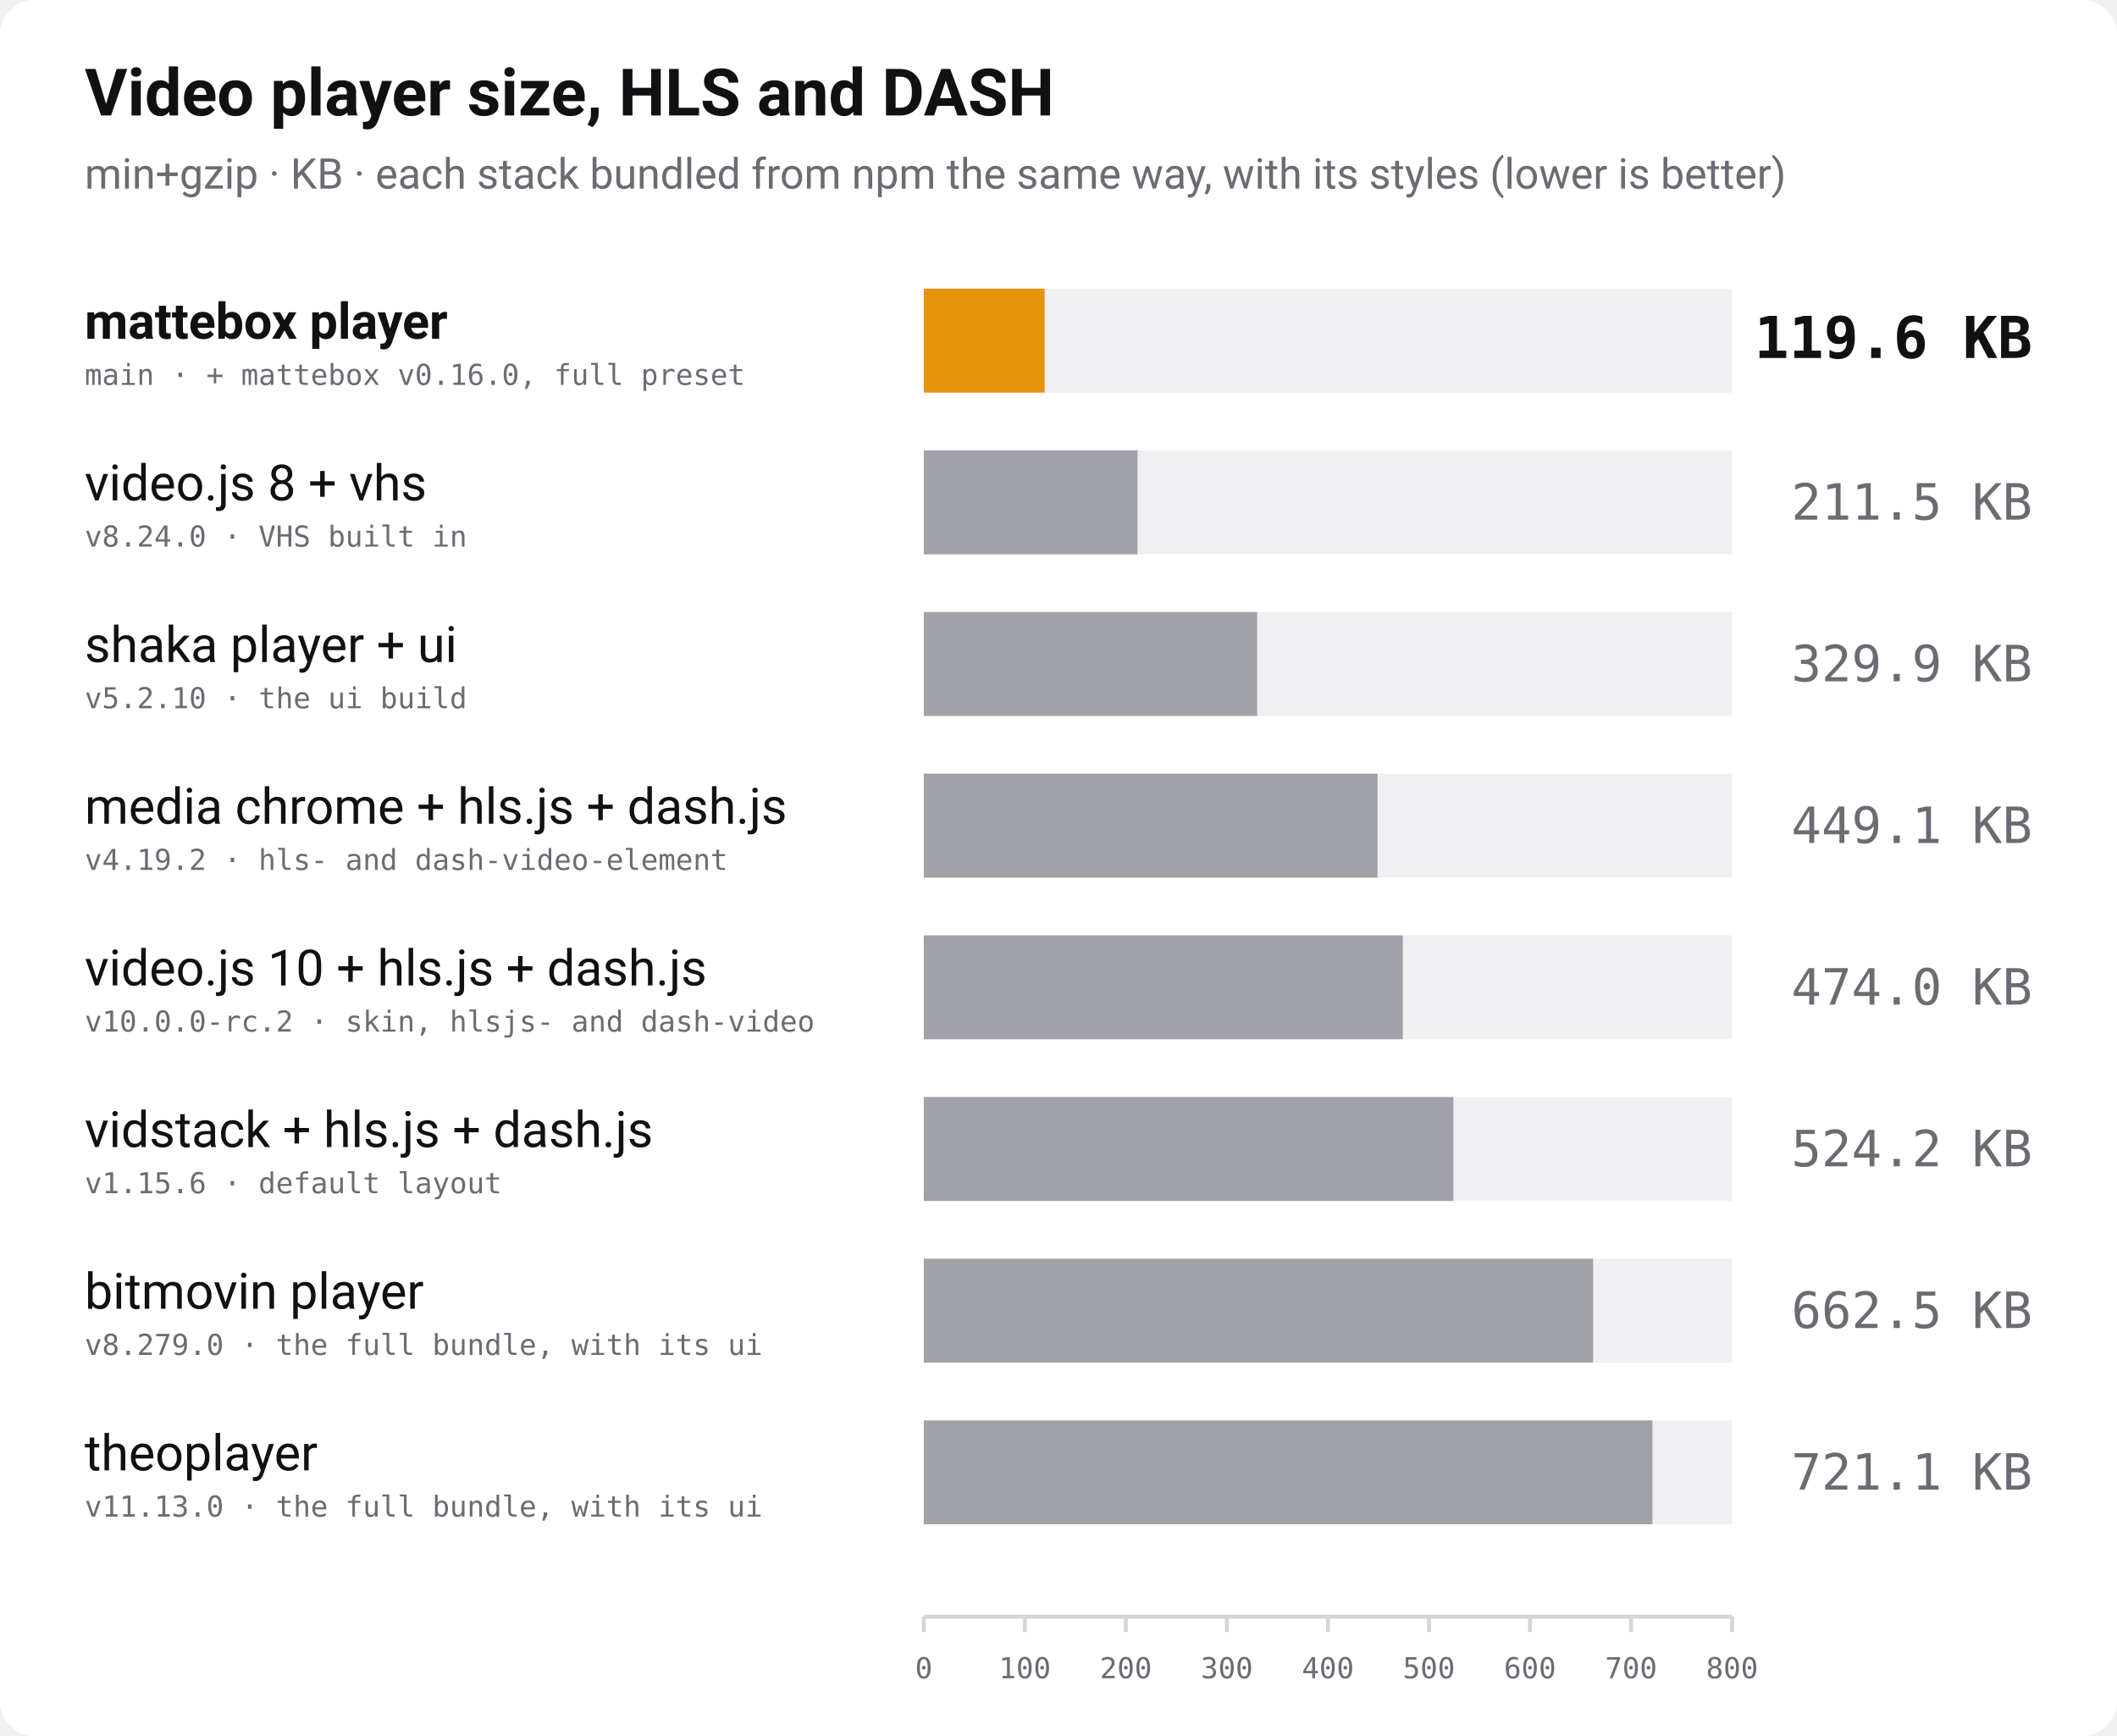
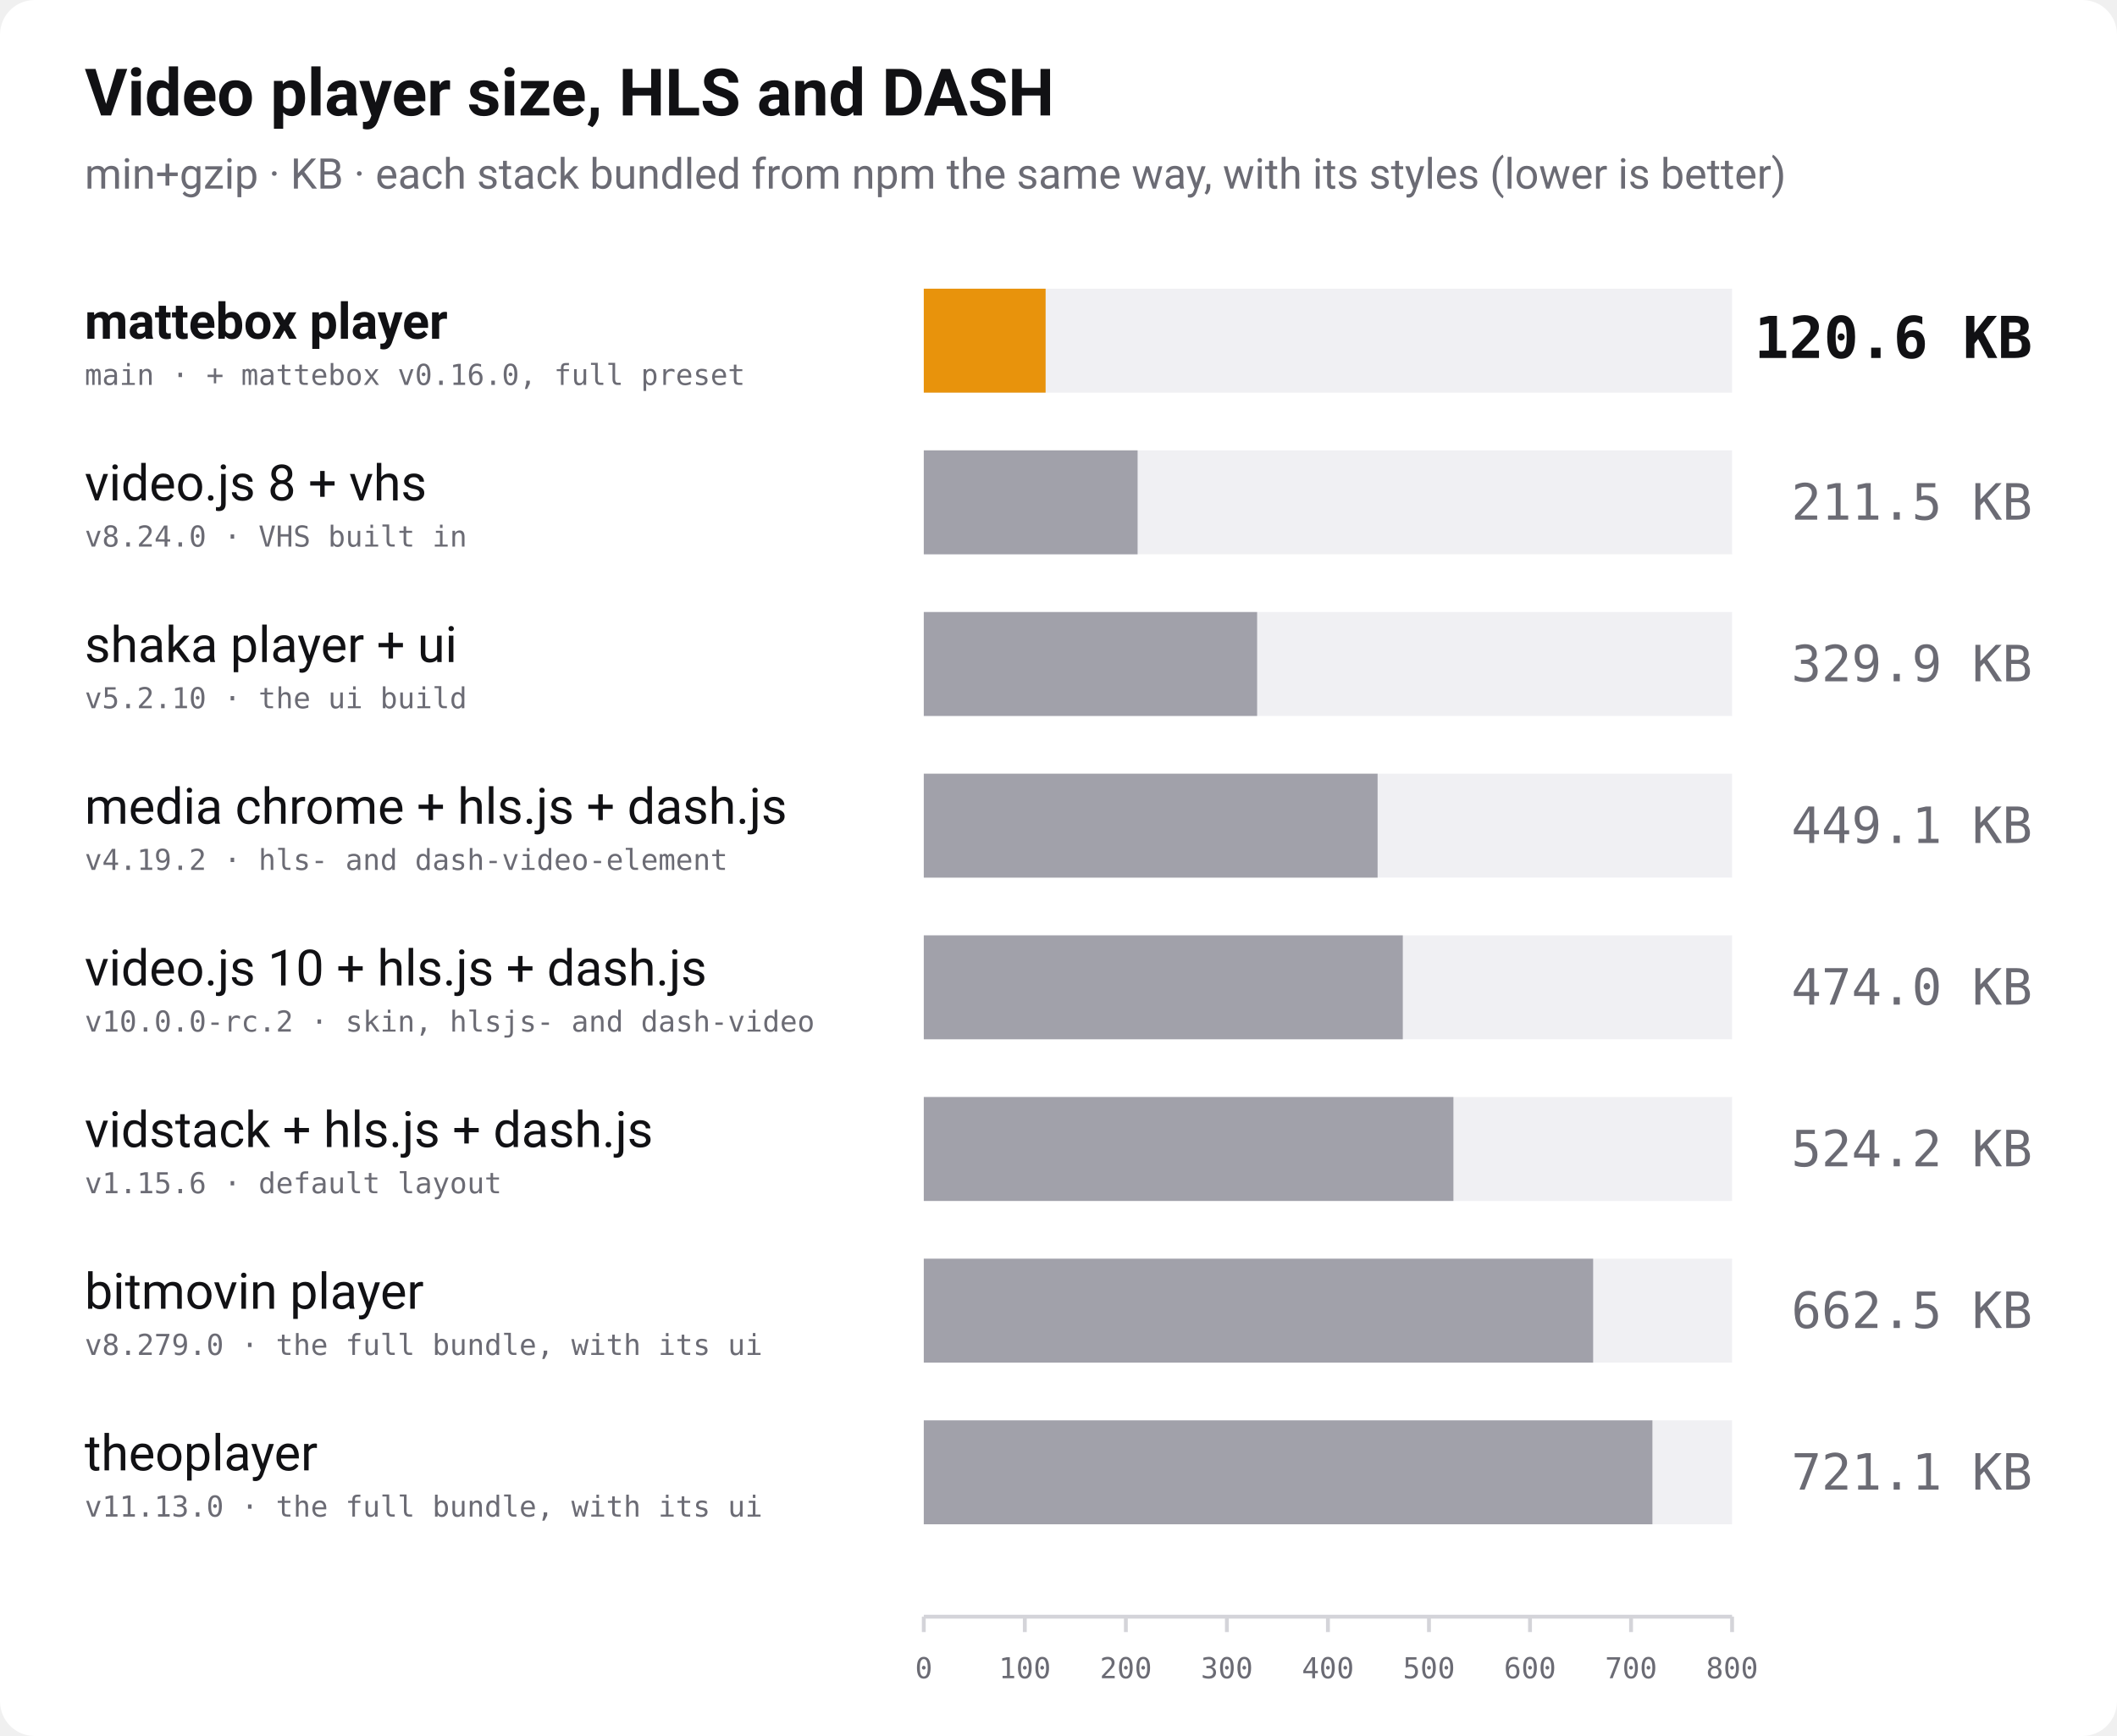
<svg xmlns="http://www.w3.org/2000/svg" width="1100" height="902" viewBox="0 0 1100 902" role="img" aria-label="Bundle size of video players with HLS and DASH playback, min+gzip, lower is better">
  <rect width="1100" height="902" rx="18" fill="#ffffff" />
  <text x="44" y="60" font-family="-apple-system, 'Segoe UI', Roboto, Helvetica, Arial, sans-serif" font-size="34" font-weight="700" fill="#111114">Video player size, HLS and DASH</text>
  <text x="44" y="98" font-family="-apple-system, 'Segoe UI', Roboto, Helvetica, Arial, sans-serif" font-size="22" fill="#6b6b74">min+gzip · KB · each stack bundled from npm the same way, with its styles (lower is better)</text>
  <text x="44" y="176" font-family="-apple-system, 'Segoe UI', Roboto, Helvetica, Arial, sans-serif" font-size="26" font-weight="700" fill="#111114">mattebox player</text>
  <text x="44" y="200" font-family="ui-monospace, 'SF Mono', Menlo, Consolas, monospace" font-size="15" fill="#6b6b74">main · + mattebox v0.16.0, full preset</text>
  <rect x="480" y="150" width="420" height="54" fill="#f0f0f3" />
-   <rect x="480" y="150" width="62.8" height="54" fill="#e8930c" />
-   <text x="1056" y="186" text-anchor="end" font-family="ui-monospace, 'SF Mono', Menlo, Consolas, monospace" font-size="30" font-weight="700" fill="#111114">119.6 KB</text>
+   <rect x="480" y="150" width="63.3" height="54" fill="#e8930c" />
+   <text x="1056" y="186" text-anchor="end" font-family="ui-monospace, 'SF Mono', Menlo, Consolas, monospace" font-size="30" font-weight="700" fill="#111114">120.6 KB</text>
  <text x="44" y="260" font-family="-apple-system, 'Segoe UI', Roboto, Helvetica, Arial, sans-serif" font-size="26" font-weight="400" fill="#111114">video.js 8 + vhs</text>
  <text x="44" y="284" font-family="ui-monospace, 'SF Mono', Menlo, Consolas, monospace" font-size="15" fill="#6b6b74">v8.24.0 · VHS built in</text>
  <rect x="480" y="234" width="420" height="54" fill="#f0f0f3" />
  <rect x="480" y="234" width="111.1" height="54" fill="#a1a1aa" />
  <text x="1056" y="270" text-anchor="end" font-family="ui-monospace, 'SF Mono', Menlo, Consolas, monospace" font-size="26" font-weight="400" fill="#6b6b74">211.5 KB</text>
  <text x="44" y="344" font-family="-apple-system, 'Segoe UI', Roboto, Helvetica, Arial, sans-serif" font-size="26" font-weight="400" fill="#111114">shaka player + ui</text>
  <text x="44" y="368" font-family="ui-monospace, 'SF Mono', Menlo, Consolas, monospace" font-size="15" fill="#6b6b74">v5.2.10 · the ui build</text>
  <rect x="480" y="318" width="420" height="54" fill="#f0f0f3" />
  <rect x="480" y="318" width="173.2" height="54" fill="#a1a1aa" />
  <text x="1056" y="354" text-anchor="end" font-family="ui-monospace, 'SF Mono', Menlo, Consolas, monospace" font-size="26" font-weight="400" fill="#6b6b74">329.9 KB</text>
  <text x="44" y="428" font-family="-apple-system, 'Segoe UI', Roboto, Helvetica, Arial, sans-serif" font-size="26" font-weight="400" fill="#111114">media chrome + hls.js + dash.js</text>
  <text x="44" y="452" font-family="ui-monospace, 'SF Mono', Menlo, Consolas, monospace" font-size="15" fill="#6b6b74">v4.19.2 · hls- and dash-video-element</text>
  <rect x="480" y="402" width="420" height="54" fill="#f0f0f3" />
  <rect x="480" y="402" width="235.8" height="54" fill="#a1a1aa" />
  <text x="1056" y="438" text-anchor="end" font-family="ui-monospace, 'SF Mono', Menlo, Consolas, monospace" font-size="26" font-weight="400" fill="#6b6b74">449.1 KB</text>
  <text x="44" y="512" font-family="-apple-system, 'Segoe UI', Roboto, Helvetica, Arial, sans-serif" font-size="26" font-weight="400" fill="#111114">video.js 10 + hls.js + dash.js</text>
  <text x="44" y="536" font-family="ui-monospace, 'SF Mono', Menlo, Consolas, monospace" font-size="15" fill="#6b6b74">v10.0.0-rc.2 · skin, hlsjs- and dash-video</text>
  <rect x="480" y="486" width="420" height="54" fill="#f0f0f3" />
  <rect x="480" y="486" width="248.9" height="54" fill="#a1a1aa" />
  <text x="1056" y="522" text-anchor="end" font-family="ui-monospace, 'SF Mono', Menlo, Consolas, monospace" font-size="26" font-weight="400" fill="#6b6b74">474.0 KB</text>
  <text x="44" y="596" font-family="-apple-system, 'Segoe UI', Roboto, Helvetica, Arial, sans-serif" font-size="26" font-weight="400" fill="#111114">vidstack + hls.js + dash.js</text>
  <text x="44" y="620" font-family="ui-monospace, 'SF Mono', Menlo, Consolas, monospace" font-size="15" fill="#6b6b74">v1.15.6 · default layout</text>
  <rect x="480" y="570" width="420" height="54" fill="#f0f0f3" />
  <rect x="480" y="570" width="275.2" height="54" fill="#a1a1aa" />
  <text x="1056" y="606" text-anchor="end" font-family="ui-monospace, 'SF Mono', Menlo, Consolas, monospace" font-size="26" font-weight="400" fill="#6b6b74">524.2 KB</text>
  <text x="44" y="680" font-family="-apple-system, 'Segoe UI', Roboto, Helvetica, Arial, sans-serif" font-size="26" font-weight="400" fill="#111114">bitmovin player</text>
  <text x="44" y="704" font-family="ui-monospace, 'SF Mono', Menlo, Consolas, monospace" font-size="15" fill="#6b6b74">v8.279.0 · the full bundle, with its ui</text>
  <rect x="480" y="654" width="420" height="54" fill="#f0f0f3" />
  <rect x="480" y="654" width="347.8" height="54" fill="#a1a1aa" />
  <text x="1056" y="690" text-anchor="end" font-family="ui-monospace, 'SF Mono', Menlo, Consolas, monospace" font-size="26" font-weight="400" fill="#6b6b74">662.5 KB</text>
  <text x="44" y="764" font-family="-apple-system, 'Segoe UI', Roboto, Helvetica, Arial, sans-serif" font-size="26" font-weight="400" fill="#111114">theoplayer</text>
  <text x="44" y="788" font-family="ui-monospace, 'SF Mono', Menlo, Consolas, monospace" font-size="15" fill="#6b6b74">v11.13.0 · the full bundle, with its ui</text>
  <rect x="480" y="738" width="420" height="54" fill="#f0f0f3" />
  <rect x="480" y="738" width="378.6" height="54" fill="#a1a1aa" />
  <text x="1056" y="774" text-anchor="end" font-family="ui-monospace, 'SF Mono', Menlo, Consolas, monospace" font-size="26" font-weight="400" fill="#6b6b74">721.1 KB</text>
  <line x1="480" y1="840" x2="900" y2="840" stroke="#d4d4d9" stroke-width="2" />
  <line x1="480.0" y1="840" x2="480.0" y2="848" stroke="#d4d4d9" stroke-width="2" />
  <text x="480.0" y="872" text-anchor="middle" font-family="ui-monospace, 'SF Mono', Menlo, Consolas, monospace" font-size="15" fill="#6b6b74">0</text>
  <line x1="532.5" y1="840" x2="532.5" y2="848" stroke="#d4d4d9" stroke-width="2" />
  <text x="532.5" y="872" text-anchor="middle" font-family="ui-monospace, 'SF Mono', Menlo, Consolas, monospace" font-size="15" fill="#6b6b74">100</text>
  <line x1="585.0" y1="840" x2="585.0" y2="848" stroke="#d4d4d9" stroke-width="2" />
  <text x="585.0" y="872" text-anchor="middle" font-family="ui-monospace, 'SF Mono', Menlo, Consolas, monospace" font-size="15" fill="#6b6b74">200</text>
  <line x1="637.5" y1="840" x2="637.5" y2="848" stroke="#d4d4d9" stroke-width="2" />
  <text x="637.5" y="872" text-anchor="middle" font-family="ui-monospace, 'SF Mono', Menlo, Consolas, monospace" font-size="15" fill="#6b6b74">300</text>
  <line x1="690.0" y1="840" x2="690.0" y2="848" stroke="#d4d4d9" stroke-width="2" />
  <text x="690.0" y="872" text-anchor="middle" font-family="ui-monospace, 'SF Mono', Menlo, Consolas, monospace" font-size="15" fill="#6b6b74">400</text>
  <line x1="742.5" y1="840" x2="742.5" y2="848" stroke="#d4d4d9" stroke-width="2" />
  <text x="742.5" y="872" text-anchor="middle" font-family="ui-monospace, 'SF Mono', Menlo, Consolas, monospace" font-size="15" fill="#6b6b74">500</text>
  <line x1="795.0" y1="840" x2="795.0" y2="848" stroke="#d4d4d9" stroke-width="2" />
  <text x="795.0" y="872" text-anchor="middle" font-family="ui-monospace, 'SF Mono', Menlo, Consolas, monospace" font-size="15" fill="#6b6b74">600</text>
  <line x1="847.5" y1="840" x2="847.5" y2="848" stroke="#d4d4d9" stroke-width="2" />
  <text x="847.5" y="872" text-anchor="middle" font-family="ui-monospace, 'SF Mono', Menlo, Consolas, monospace" font-size="15" fill="#6b6b74">700</text>
  <line x1="900.0" y1="840" x2="900.0" y2="848" stroke="#d4d4d9" stroke-width="2" />
  <text x="900.0" y="872" text-anchor="middle" font-family="ui-monospace, 'SF Mono', Menlo, Consolas, monospace" font-size="15" fill="#6b6b74">800</text>
</svg>
